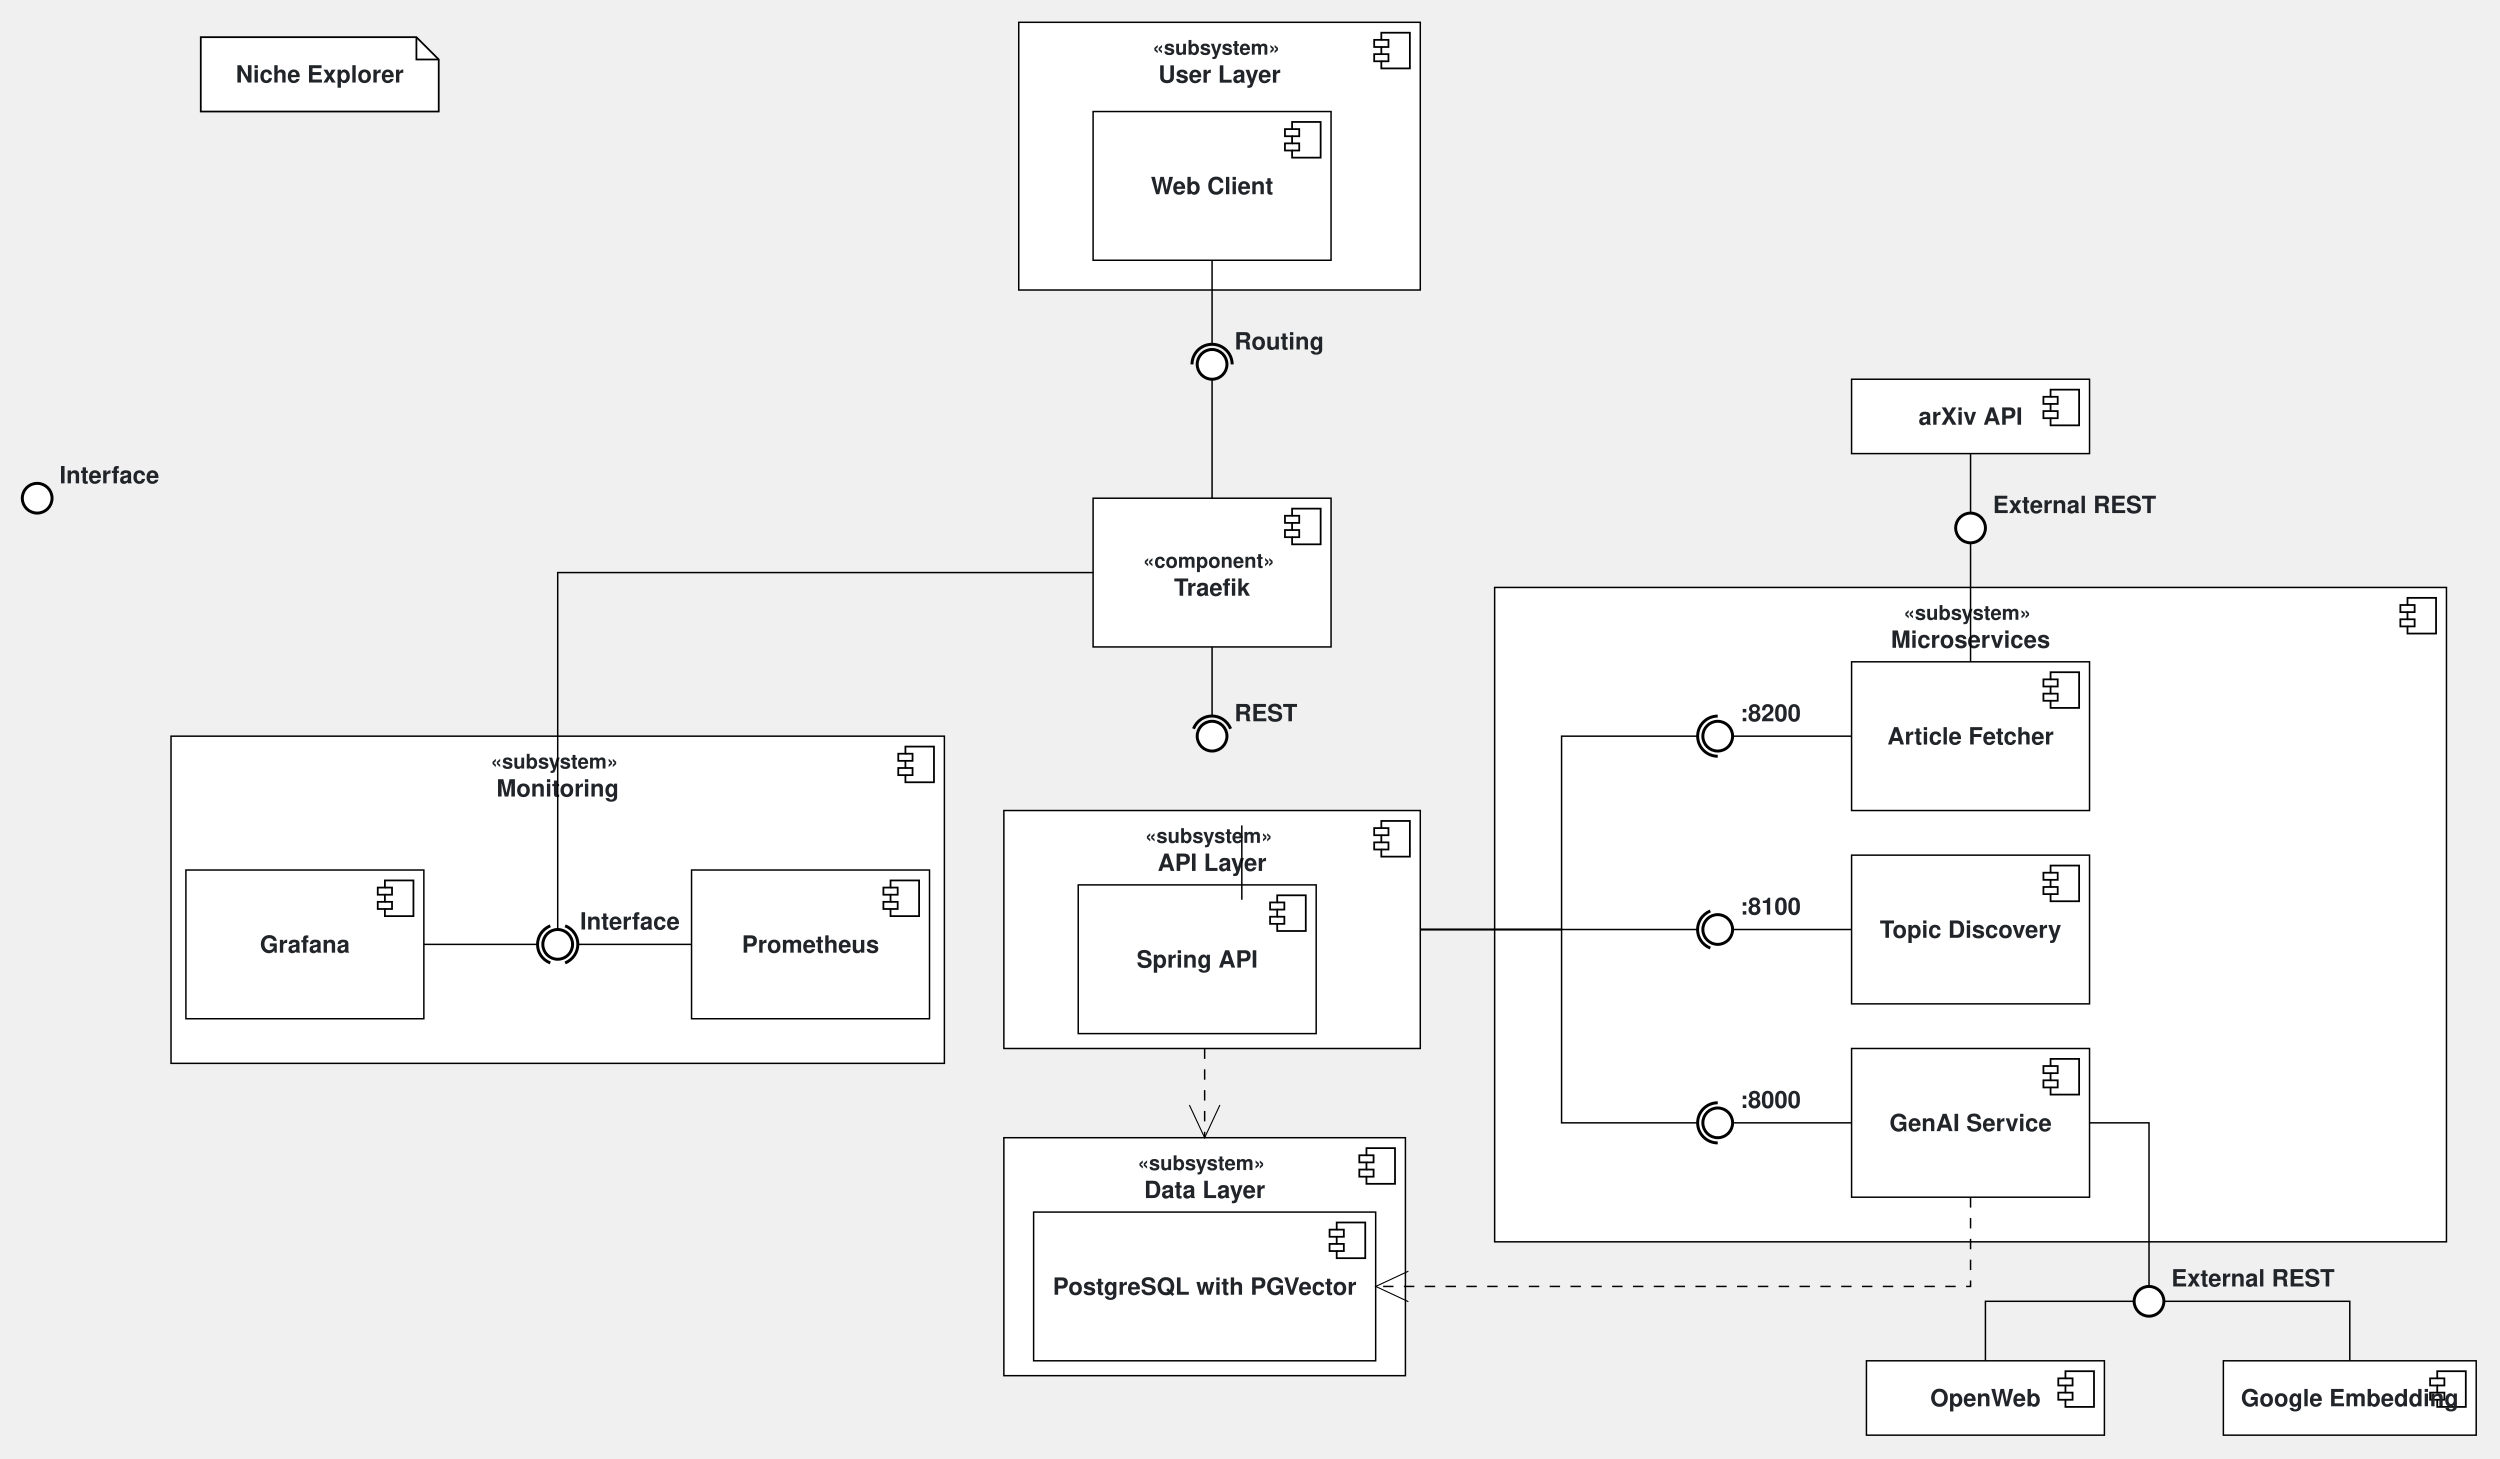
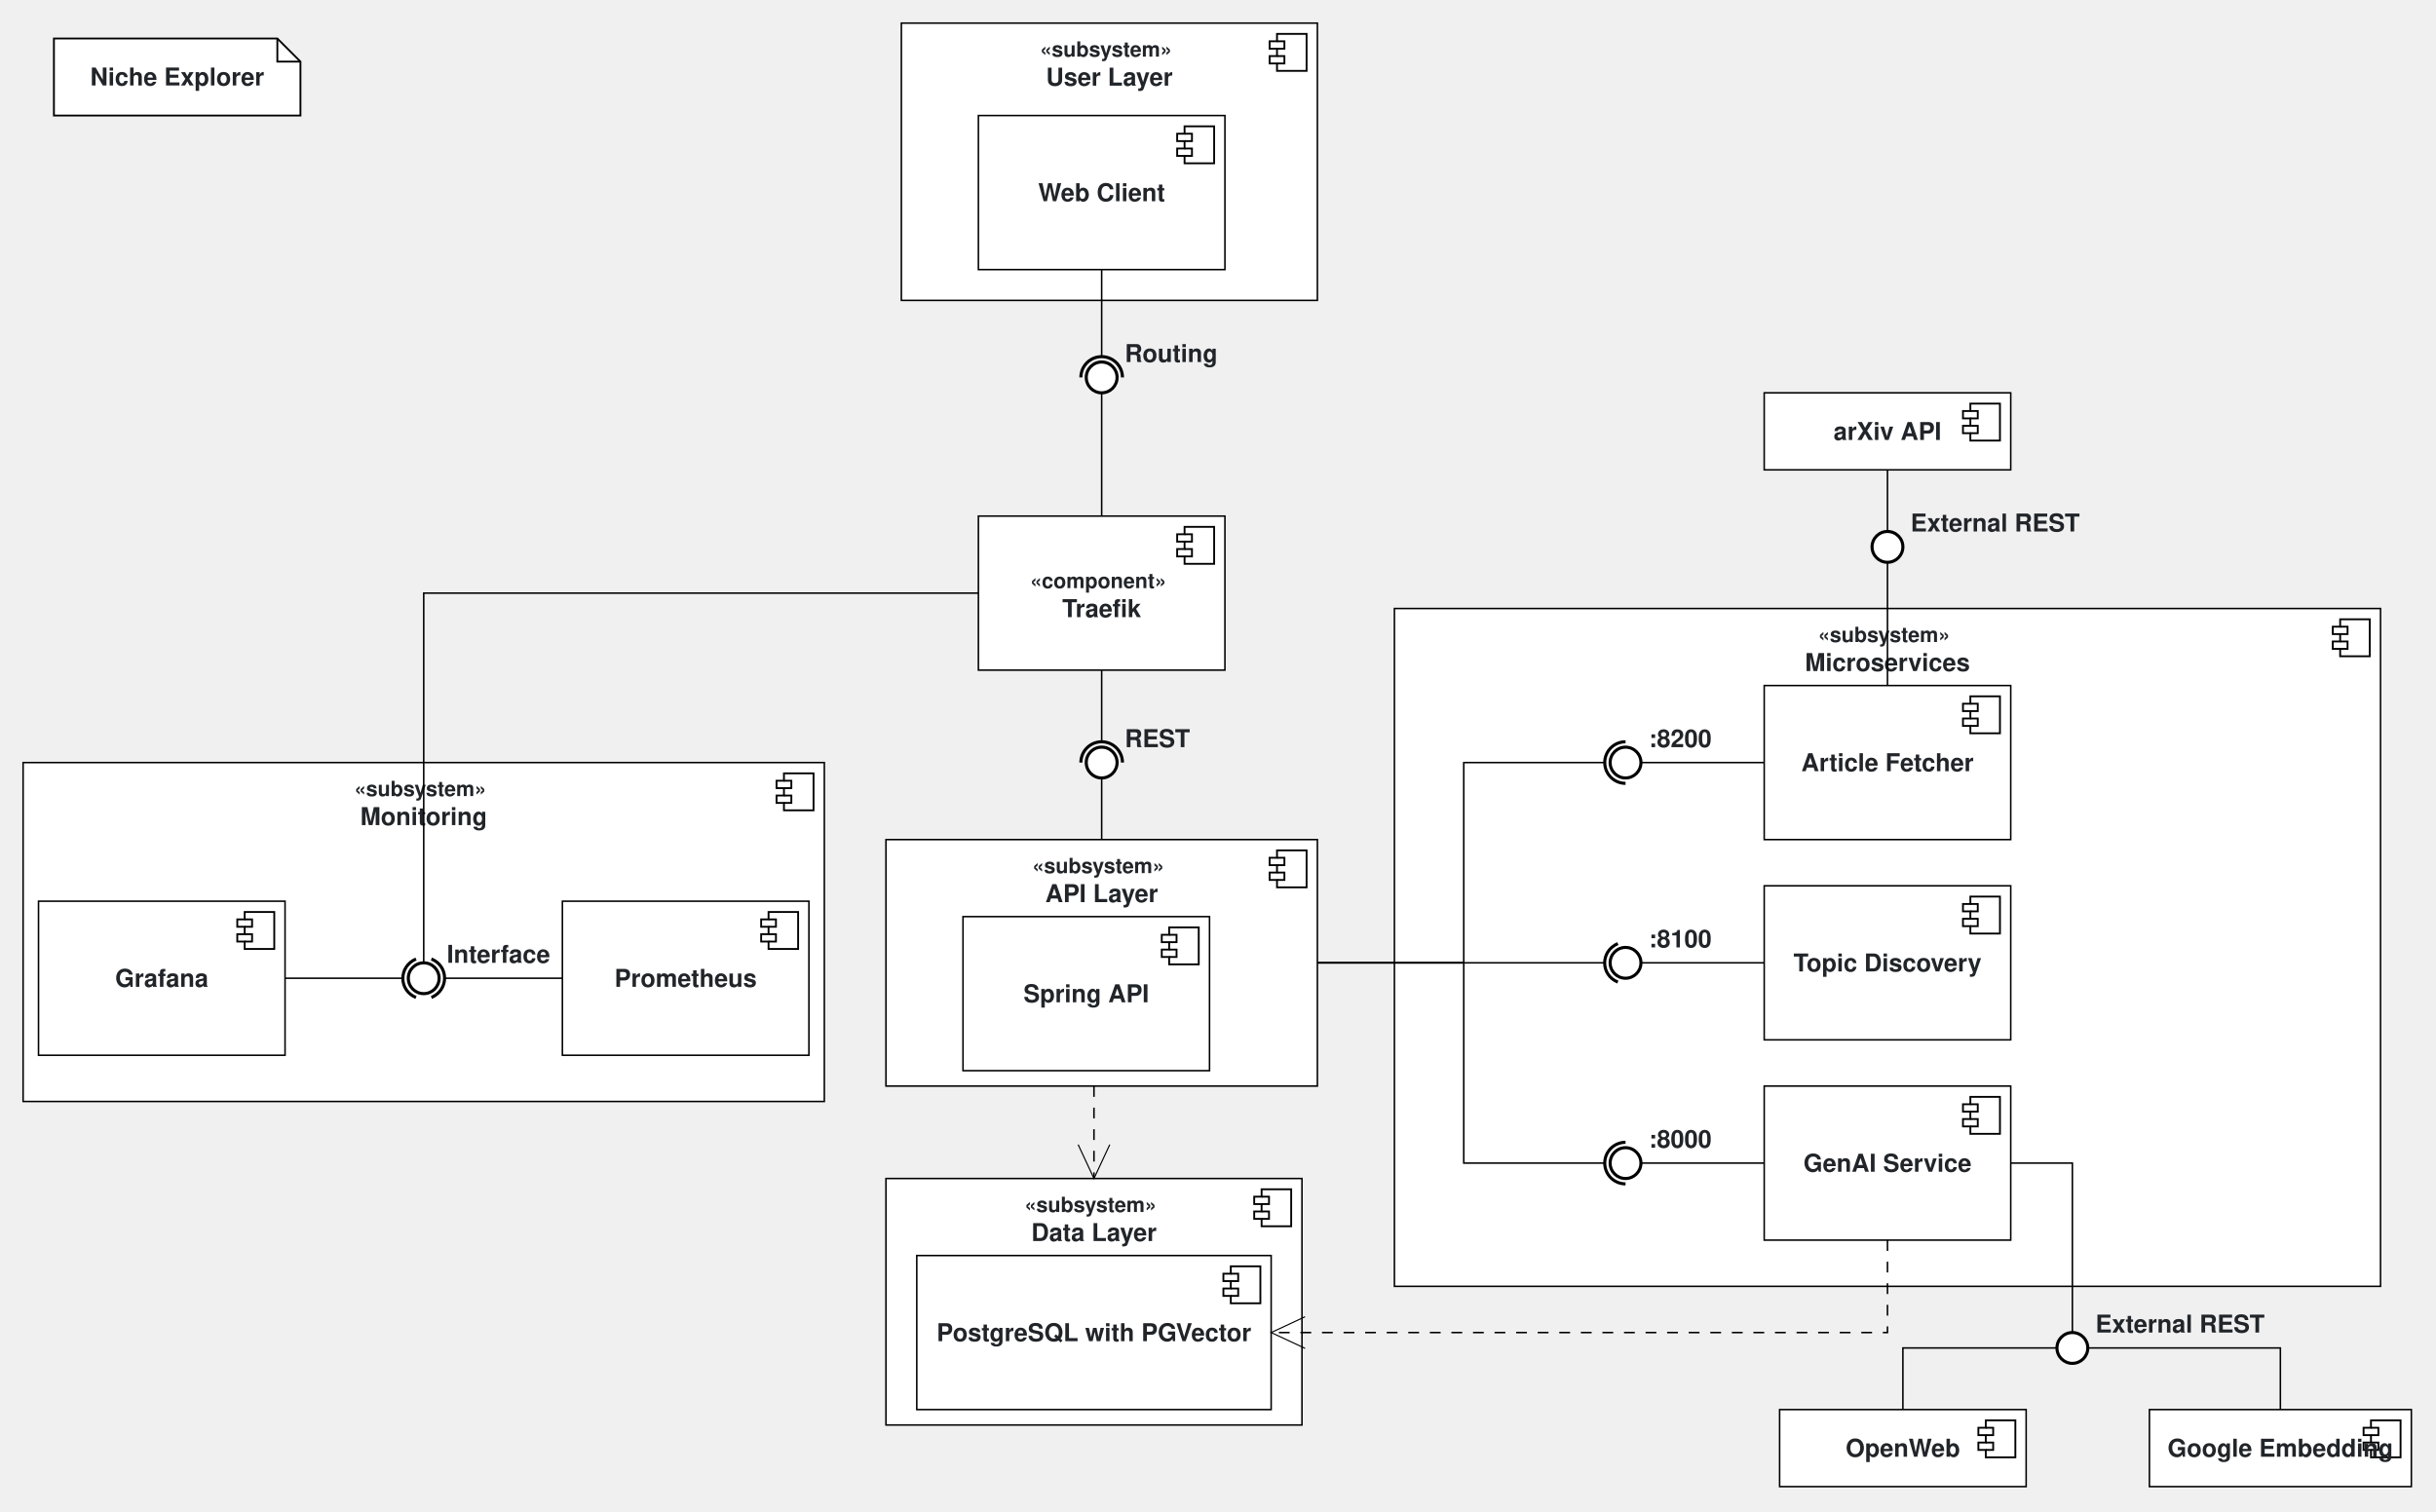
- <svg xmlns="http://www.w3.org/2000/svg" width="1681" height="981" fill="#ffffff">
+ <svg xmlns="http://www.w3.org/2000/svg" width="1581" height="981" fill="#ffffff">
  <defs>
    <style>
  text {
    fill: #212529;
    font-family: Helvetica Neue, Helvetica, Arial, sans-serif;
    font-size: 16px;
  }

  marker, text {
    fill-opacity: 1;
  }

  * {
    overflow: visible;
  }
</style>
  </defs>
-   <svg x="805" y="235" width="20" height="20" class="Routing" fill="#ffffff">
+   <svg x="705" y="235" width="20" height="20" class="Routing" fill="#ffffff">
    <g>
      <circle cx="50%" cy="50%" r="10" stroke-width="2" stroke="black" fill="white" class="sc-iGgWBj fYmGgq" />
      <text x="25" dominant-baseline="auto" text-anchor="start" font-weight="bold" pointer-events="none">Routing</text>
    </g>
  </svg>
-   <svg x="1005" y="395" width="640" height="440" class="Microservices" fill="#ffffff">
+   <svg x="905" y="395" width="640" height="440" class="Microservices" fill="#ffffff">
    <g data-cy="uml-subsystem">
      <rect width="100%" height="100%" stroke="black" fill="white" class="sc-fqkvVR uHYUy" />
      <g transform="translate(609, 7)">
        <path d="M 4.8 0 L 24 0 L 24 24 L 4.8 24 L 4.8 19.2 L 0 19.2 L 0 14.4 L 4.8 14.4 L 4.8 9.6 L 0 9.6 L 0 4.8 L 4.8 4.8 Z" stroke-width="1.2" stroke-miterlimit="10" stroke="black" fill="white" class="sc-gEvEer fkqzOi" />
        <path d="M 4.8 4.8 L 9.6 4.8 L 9.6 9.6 L 4.8 9.6 M 4.8 14.4 L 9.6 14.4 L 9.6 19.2 L 4.8 19.2" stroke-width="1.2" stroke-miterlimit="10" stroke="black" fill="none" class="sc-gEvEer bFSwyf" />
      </g>
      <text x="50%" y="25px" dominant-baseline="middle" text-anchor="middle" font-weight="bold" pointer-events="none">
        <tspan x="50%" dy="-8" text-anchor="middle" font-size="85%">«subsystem»</tspan>
        <tspan x="50%" dy="18" text-anchor="middle">Microservices</tspan>
      </text>
    </g>
  </svg>
-   <svg x="1245" y="445" width="160" height="100" class="Article Fetcher" fill="#ffffff">
+   <svg x="1145" y="445" width="160" height="100" class="Article Fetcher" fill="#ffffff">
    <g data-cy="uml-component">
      <rect width="100%" height="100%" stroke="black" fill="white" class="sc-fqkvVR uHYUy" />
      <g transform="translate(129, 7)">
        <path d="M 4.8 0 L 24 0 L 24 24 L 4.8 24 L 4.8 19.2 L 0 19.2 L 0 14.4 L 4.8 14.4 L 4.8 9.6 L 0 9.6 L 0 4.8 L 4.8 4.8 Z" stroke-width="1.2" stroke-miterlimit="10" stroke="black" fill="white" class="sc-gEvEer fkqzOi" />
        <path d="M 4.8 4.8 L 9.6 4.8 L 9.6 9.6 L 4.8 9.6 M 4.8 14.4 L 9.6 14.4 L 9.6 19.2 L 4.8 19.2" stroke-width="1.2" stroke-miterlimit="10" stroke="black" fill="none" class="sc-gEvEer bFSwyf" />
      </g>
      <text x="50%" y="50%" dominant-baseline="middle" text-anchor="middle" font-weight="bold" pointer-events="none">
        <tspan x="50%" dy="0" text-anchor="middle">Article Fetcher</tspan>
      </text>
    </g>
  </svg>
-   <svg x="1245" y="575" width="160" height="100" class="Topic Discovery" fill="#ffffff">
+   <svg x="1145" y="575" width="160" height="100" class="Topic Discovery" fill="#ffffff">
    <g data-cy="uml-component">
      <rect width="100%" height="100%" stroke="black" fill="white" class="sc-fqkvVR uHYUy" />
      <g transform="translate(129, 7)">
        <path d="M 4.8 0 L 24 0 L 24 24 L 4.8 24 L 4.8 19.2 L 0 19.2 L 0 14.4 L 4.8 14.4 L 4.8 9.6 L 0 9.6 L 0 4.8 L 4.8 4.8 Z" stroke-width="1.2" stroke-miterlimit="10" stroke="black" fill="white" class="sc-gEvEer fkqzOi" />
        <path d="M 4.8 4.8 L 9.6 4.8 L 9.6 9.6 L 4.8 9.6 M 4.8 14.4 L 9.6 14.4 L 9.6 19.2 L 4.8 19.2" stroke-width="1.2" stroke-miterlimit="10" stroke="black" fill="none" class="sc-gEvEer bFSwyf" />
      </g>
      <text x="50%" y="50%" dominant-baseline="middle" text-anchor="middle" font-weight="bold" pointer-events="none">
        <tspan x="50%" dy="0" text-anchor="middle">Topic Discovery</tspan>
      </text>
    </g>
  </svg>
-   <svg x="1245" y="705" width="160" height="100" class="GenAI Service" fill="#ffffff">
+   <svg x="1145" y="705" width="160" height="100" class="GenAI Service" fill="#ffffff">
    <g data-cy="uml-component">
      <rect width="100%" height="100%" stroke="black" fill="white" class="sc-fqkvVR uHYUy" />
      <g transform="translate(129, 7)">
        <path d="M 4.8 0 L 24 0 L 24 24 L 4.8 24 L 4.8 19.2 L 0 19.2 L 0 14.4 L 4.8 14.4 L 4.8 9.6 L 0 9.6 L 0 4.8 L 4.8 4.8 Z" stroke-width="1.2" stroke-miterlimit="10" stroke="black" fill="white" class="sc-gEvEer fkqzOi" />
        <path d="M 4.8 4.8 L 9.6 4.8 L 9.6 9.6 L 4.8 9.6 M 4.8 14.4 L 9.6 14.4 L 9.6 19.2 L 4.8 19.2" stroke-width="1.2" stroke-miterlimit="10" stroke="black" fill="none" class="sc-gEvEer bFSwyf" />
      </g>
      <text x="50%" y="50%" dominant-baseline="middle" text-anchor="middle" font-weight="bold" pointer-events="none">
        <tspan x="50%" dy="0" text-anchor="middle">GenAI Service</tspan>
      </text>
    </g>
  </svg>
-   <svg x="1145" y="615" width="20" height="20" class=":8100" fill="#ffffff">
+   <svg x="1045" y="615" width="20" height="20" class=":8100" fill="#ffffff">
    <g>
      <circle cx="50%" cy="50%" r="10" stroke-width="2" stroke="black" fill="white" class="sc-iGgWBj fYmGgq" />
      <text x="25" dominant-baseline="auto" text-anchor="start" font-weight="bold" pointer-events="none">:8100</text>
    </g>
  </svg>
-   <svg x="1145" y="745" width="20" height="20" class=":8000" fill="#ffffff">
+   <svg x="1045" y="745" width="20" height="20" class=":8000" fill="#ffffff">
    <g>
      <circle cx="50%" cy="50%" r="10" stroke-width="2" stroke="black" fill="white" class="sc-iGgWBj fYmGgq" />
      <text x="25" dominant-baseline="auto" text-anchor="start" font-weight="bold" pointer-events="none">:8000</text>
    </g>
  </svg>
-   <svg x="1145" y="485" width="20" height="20" class=":8200" fill="#ffffff">
+   <svg x="1045" y="485" width="20" height="20" class=":8200" fill="#ffffff">
    <g>
      <circle cx="50%" cy="50%" r="10" stroke-width="2" stroke="black" fill="white" class="sc-iGgWBj fYmGgq" />
      <text x="25" dominant-baseline="auto" text-anchor="start" font-weight="bold" pointer-events="none">:8200</text>
    </g>
  </svg>
-   <svg x="1315" y="345" width="20" height="20" class="External REST" fill="#ffffff">
+   <svg x="1215" y="345" width="20" height="20" class="External REST" fill="#ffffff">
    <g>
      <circle cx="50%" cy="50%" r="10" stroke-width="2" stroke="black" fill="white" class="sc-iGgWBj fYmGgq" />
      <text x="25" dominant-baseline="auto" text-anchor="start" font-weight="bold" pointer-events="none">External REST</text>
    </g>
  </svg>
-   <svg x="135" y="25" width="160" height="50" class="Niche Explorer" fill="#ffffff">
+   <svg x="35" y="25" width="160" height="50" class="Niche Explorer" fill="#ffffff">
    <g>
      <path d="M 0 0 L 145 0 L 160 15 L 160 50 L 0 50 L 0 0 Z" stroke-width="1.2" stroke-miterlimit="10" stroke="black" fill="white" class="sc-gEvEer fkqzOi" />
      <path d="M 145 0 L 145 15 L 160 15" stroke-width="1.2" stroke-miterlimit="10" stroke="black" fill="none" class="sc-gEvEer bFSwyf" />
      <text x="80" y="25" text-anchor="middle" width="160" height="50" font-weight="bold" pointer-events="none">
        <tspan x="80" dy="5.5">Niche Explorer</tspan>
      </text>
    </g>
  </svg>
-   <svg x="805" y="485" width="20" height="20" class="REST" fill="#ffffff">
+   <svg x="705" y="485" width="20" height="20" class="REST" fill="#ffffff">
    <g>
      <circle cx="50%" cy="50%" r="10" stroke-width="2" stroke="black" fill="white" class="sc-iGgWBj fYmGgq" />
      <text x="25" dominant-baseline="auto" text-anchor="start" font-weight="bold" pointer-events="none">REST</text>
    </g>
  </svg>
-   <svg x="115" y="495" width="520" height="220" class="Monitoring" fill="#ffffff">
+   <svg x="15" y="495" width="520" height="220" class="Monitoring" fill="#ffffff">
    <g data-cy="uml-subsystem">
      <rect width="100%" height="100%" stroke="black" fill="white" class="sc-fqkvVR uHYUy" />
      <g transform="translate(489, 7)">
        <path d="M 4.8 0 L 24 0 L 24 24 L 4.8 24 L 4.8 19.2 L 0 19.2 L 0 14.4 L 4.8 14.4 L 4.8 9.6 L 0 9.6 L 0 4.8 L 4.8 4.8 Z" stroke-width="1.2" stroke-miterlimit="10" stroke="black" fill="white" class="sc-gEvEer fkqzOi" />
        <path d="M 4.8 4.8 L 9.6 4.8 L 9.6 9.6 L 4.8 9.6 M 4.8 14.4 L 9.6 14.4 L 9.6 19.2 L 4.8 19.2" stroke-width="1.2" stroke-miterlimit="10" stroke="black" fill="none" class="sc-gEvEer bFSwyf" />
      </g>
      <text x="50%" y="25px" dominant-baseline="middle" text-anchor="middle" font-weight="bold" pointer-events="none">
        <tspan x="50%" dy="-8" text-anchor="middle" font-size="85%">«subsystem»</tspan>
        <tspan x="50%" dy="18" text-anchor="middle">Monitoring</tspan>
      </text>
    </g>
  </svg>
-   <svg x="465" y="585" width="160" height="100" class="Prometheus" fill="#ffffff">
+   <svg x="365" y="585" width="160" height="100" class="Prometheus" fill="#ffffff">
    <g data-cy="uml-component">
      <rect width="100%" height="100%" stroke="black" fill="white" class="sc-fqkvVR uHYUy" />
      <g transform="translate(129, 7)">
        <path d="M 4.8 0 L 24 0 L 24 24 L 4.8 24 L 4.8 19.2 L 0 19.2 L 0 14.4 L 4.8 14.4 L 4.8 9.6 L 0 9.6 L 0 4.8 L 4.8 4.8 Z" stroke-width="1.2" stroke-miterlimit="10" stroke="black" fill="white" class="sc-gEvEer fkqzOi" />
        <path d="M 4.8 4.8 L 9.6 4.8 L 9.6 9.6 L 4.8 9.6 M 4.8 14.4 L 9.6 14.4 L 9.6 19.2 L 4.8 19.2" stroke-width="1.2" stroke-miterlimit="10" stroke="black" fill="none" class="sc-gEvEer bFSwyf" />
      </g>
      <text x="50%" y="50%" dominant-baseline="middle" text-anchor="middle" font-weight="bold" pointer-events="none">
        <tspan x="50%" dy="0" text-anchor="middle">Prometheus</tspan>
      </text>
    </g>
  </svg>
-   <svg x="125" y="585" width="160" height="100" class="Grafana" fill="#ffffff">
+   <svg x="25" y="585" width="160" height="100" class="Grafana" fill="#ffffff">
    <g data-cy="uml-component">
      <rect width="100%" height="100%" stroke="black" fill="white" class="sc-fqkvVR uHYUy" />
      <g transform="translate(129, 7)">
        <path d="M 4.8 0 L 24 0 L 24 24 L 4.8 24 L 4.8 19.2 L 0 19.2 L 0 14.4 L 4.8 14.4 L 4.8 9.6 L 0 9.6 L 0 4.8 L 4.8 4.8 Z" stroke-width="1.2" stroke-miterlimit="10" stroke="black" fill="white" class="sc-gEvEer fkqzOi" />
        <path d="M 4.8 4.8 L 9.6 4.8 L 9.6 9.6 L 4.8 9.6 M 4.8 14.4 L 9.6 14.4 L 9.6 19.2 L 4.8 19.2" stroke-width="1.2" stroke-miterlimit="10" stroke="black" fill="none" class="sc-gEvEer bFSwyf" />
      </g>
      <text x="50%" y="50%" dominant-baseline="middle" text-anchor="middle" font-weight="bold" pointer-events="none">
        <tspan x="50%" dy="0" text-anchor="middle">Grafana</tspan>
      </text>
    </g>
  </svg>
-   <svg x="365" y="625" width="20" height="20" class="Interface" fill="#ffffff">
+   <svg x="265" y="625" width="20" height="20" class="Interface" fill="#ffffff">
    <g>
      <circle cx="50%" cy="50%" r="10" stroke-width="2" stroke="black" fill="white" class="sc-iGgWBj fYmGgq" />
      <text x="25" dominant-baseline="auto" text-anchor="start" font-weight="bold" pointer-events="none">Interface</text>
    </g>
  </svg>
-   <svg x="685" y="15" width="270" height="180" class="User Layer" fill="#ffffff">
+   <svg x="585" y="15" width="270" height="180" class="User Layer" fill="#ffffff">
    <g data-cy="uml-subsystem">
      <rect width="100%" height="100%" stroke="black" fill="white" class="sc-fqkvVR uHYUy" />
      <g transform="translate(239, 7)">
        <path d="M 4.8 0 L 24 0 L 24 24 L 4.8 24 L 4.8 19.2 L 0 19.2 L 0 14.4 L 4.8 14.4 L 4.8 9.6 L 0 9.6 L 0 4.8 L 4.8 4.8 Z" stroke-width="1.2" stroke-miterlimit="10" stroke="black" fill="white" class="sc-gEvEer fkqzOi" />
        <path d="M 4.8 4.8 L 9.6 4.8 L 9.6 9.6 L 4.8 9.6 M 4.8 14.4 L 9.6 14.4 L 9.6 19.2 L 4.8 19.2" stroke-width="1.2" stroke-miterlimit="10" stroke="black" fill="none" class="sc-gEvEer bFSwyf" />
      </g>
      <text x="50%" y="25px" dominant-baseline="middle" text-anchor="middle" font-weight="bold" pointer-events="none">
        <tspan x="50%" dy="-8" text-anchor="middle" font-size="85%">«subsystem»</tspan>
        <tspan x="50%" dy="18" text-anchor="middle">User Layer</tspan>
      </text>
    </g>
  </svg>
-   <svg x="735" y="75" width="160" height="100" class="Web Client" fill="#ffffff">
+   <svg x="635" y="75" width="160" height="100" class="Web Client" fill="#ffffff">
    <g data-cy="uml-component">
      <rect width="100%" height="100%" stroke="black" fill="white" class="sc-fqkvVR uHYUy" />
      <g transform="translate(129, 7)">
        <path d="M 4.8 0 L 24 0 L 24 24 L 4.8 24 L 4.8 19.2 L 0 19.2 L 0 14.4 L 4.8 14.4 L 4.8 9.6 L 0 9.6 L 0 4.8 L 4.8 4.8 Z" stroke-width="1.2" stroke-miterlimit="10" stroke="black" fill="white" class="sc-gEvEer fkqzOi" />
        <path d="M 4.8 4.8 L 9.6 4.8 L 9.6 9.6 L 4.8 9.6 M 4.8 14.4 L 9.6 14.4 L 9.6 19.2 L 4.8 19.2" stroke-width="1.2" stroke-miterlimit="10" stroke="black" fill="none" class="sc-gEvEer bFSwyf" />
      </g>
      <text x="50%" y="50%" dominant-baseline="middle" text-anchor="middle" font-weight="bold" pointer-events="none">
        <tspan x="50%" dy="0" text-anchor="middle">Web Client</tspan>
      </text>
    </g>
  </svg>
-   <svg x="735" y="335" width="160" height="100" class="Traefik" fill="#ffffff">
+   <svg x="635" y="335" width="160" height="100" class="Traefik" fill="#ffffff">
    <g data-cy="uml-component">
      <rect width="100%" height="100%" stroke="black" fill="white" class="sc-fqkvVR uHYUy" />
      <g transform="translate(129, 7)">
        <path d="M 4.8 0 L 24 0 L 24 24 L 4.8 24 L 4.8 19.2 L 0 19.2 L 0 14.4 L 4.8 14.4 L 4.8 9.6 L 0 9.6 L 0 4.8 L 4.8 4.8 Z" stroke-width="1.2" stroke-miterlimit="10" stroke="black" fill="white" class="sc-gEvEer fkqzOi" />
        <path d="M 4.8 4.8 L 9.6 4.8 L 9.6 9.6 L 4.8 9.6 M 4.8 14.4 L 9.6 14.4 L 9.6 19.2 L 4.8 19.2" stroke-width="1.2" stroke-miterlimit="10" stroke="black" fill="none" class="sc-gEvEer bFSwyf" />
      </g>
      <text x="50%" y="50%" dominant-baseline="middle" text-anchor="middle" font-weight="bold" pointer-events="none">
        <tspan x="50%" dy="-8" text-anchor="middle" font-size="85%">«component»</tspan>
        <tspan x="50%" dy="18" text-anchor="middle">Traefik</tspan>
      </text>
    </g>
  </svg>
-   <svg x="675" y="765" width="270" height="160" class="Data Layer" fill="#ffffff">
+   <svg x="575" y="765" width="270" height="160" class="Data Layer" fill="#ffffff">
    <g data-cy="uml-subsystem">
      <rect width="100%" height="100%" stroke="black" fill="white" class="sc-fqkvVR uHYUy" />
      <g transform="translate(239, 7)">
        <path d="M 4.8 0 L 24 0 L 24 24 L 4.8 24 L 4.8 19.2 L 0 19.2 L 0 14.4 L 4.8 14.4 L 4.8 9.6 L 0 9.6 L 0 4.8 L 4.8 4.8 Z" stroke-width="1.2" stroke-miterlimit="10" stroke="black" fill="white" class="sc-gEvEer fkqzOi" />
        <path d="M 4.8 4.8 L 9.6 4.8 L 9.6 9.6 L 4.8 9.6 M 4.8 14.4 L 9.6 14.4 L 9.6 19.2 L 4.8 19.2" stroke-width="1.2" stroke-miterlimit="10" stroke="black" fill="none" class="sc-gEvEer bFSwyf" />
      </g>
      <text x="50%" y="25px" dominant-baseline="middle" text-anchor="middle" font-weight="bold" pointer-events="none">
        <tspan x="50%" dy="-8" text-anchor="middle" font-size="85%">«subsystem»</tspan>
        <tspan x="50%" dy="18" text-anchor="middle">Data Layer</tspan>
      </text>
    </g>
  </svg>
-   <svg x="695" y="815" width="230" height="100" class="PostgreSQL with PGVector" fill="#ffffff">
+   <svg x="595" y="815" width="230" height="100" class="PostgreSQL with PGVector" fill="#ffffff">
    <g data-cy="uml-component">
      <rect width="100%" height="100%" stroke="black" fill="white" class="sc-fqkvVR uHYUy" />
      <g transform="translate(199, 7)">
        <path d="M 4.8 0 L 24 0 L 24 24 L 4.8 24 L 4.8 19.2 L 0 19.2 L 0 14.4 L 4.8 14.4 L 4.8 9.6 L 0 9.6 L 0 4.8 L 4.8 4.8 Z" stroke-width="1.2" stroke-miterlimit="10" stroke="black" fill="white" class="sc-gEvEer fkqzOi" />
        <path d="M 4.8 4.8 L 9.6 4.8 L 9.6 9.6 L 4.8 9.6 M 4.8 14.4 L 9.6 14.4 L 9.6 19.2 L 4.8 19.2" stroke-width="1.2" stroke-miterlimit="10" stroke="black" fill="none" class="sc-gEvEer bFSwyf" />
      </g>
      <text x="50%" y="50%" dominant-baseline="middle" text-anchor="middle" font-weight="bold" pointer-events="none">
        <tspan x="50%" dy="0" text-anchor="middle">PostgreSQL with PGVector</tspan>
      </text>
    </g>
  </svg>
-   <svg x="675" y="545" width="280" height="160" class="API Layer" fill="#ffffff">
+   <svg x="575" y="545" width="280" height="160" class="API Layer" fill="#ffffff">
    <g data-cy="uml-subsystem">
      <rect width="100%" height="100%" stroke="black" fill="white" class="sc-fqkvVR uHYUy" />
      <g transform="translate(249, 7)">
        <path d="M 4.8 0 L 24 0 L 24 24 L 4.8 24 L 4.8 19.2 L 0 19.2 L 0 14.4 L 4.8 14.4 L 4.8 9.6 L 0 9.6 L 0 4.8 L 4.8 4.8 Z" stroke-width="1.2" stroke-miterlimit="10" stroke="black" fill="white" class="sc-gEvEer fkqzOi" />
        <path d="M 4.8 4.8 L 9.6 4.8 L 9.6 9.6 L 4.8 9.6 M 4.8 14.4 L 9.6 14.4 L 9.6 19.2 L 4.8 19.2" stroke-width="1.2" stroke-miterlimit="10" stroke="black" fill="none" class="sc-gEvEer bFSwyf" />
      </g>
      <text x="50%" y="25px" dominant-baseline="middle" text-anchor="middle" font-weight="bold" pointer-events="none">
        <tspan x="50%" dy="-8" text-anchor="middle" font-size="85%">«subsystem»</tspan>
        <tspan x="50%" dy="18" text-anchor="middle">API Layer</tspan>
      </text>
    </g>
  </svg>
-   <svg x="725" y="595" width="160" height="100" class="Spring API" fill="#ffffff">
+   <svg x="625" y="595" width="160" height="100" class="Spring API" fill="#ffffff">
    <g data-cy="uml-component">
      <rect width="100%" height="100%" stroke="black" fill="white" class="sc-fqkvVR uHYUy" />
      <g transform="translate(129, 7)">
        <path d="M 4.8 0 L 24 0 L 24 24 L 4.8 24 L 4.8 19.2 L 0 19.2 L 0 14.4 L 4.8 14.4 L 4.8 9.6 L 0 9.6 L 0 4.8 L 4.8 4.8 Z" stroke-width="1.2" stroke-miterlimit="10" stroke="black" fill="white" class="sc-gEvEer fkqzOi" />
        <path d="M 4.8 4.8 L 9.6 4.8 L 9.6 9.6 L 4.8 9.6 M 4.8 14.4 L 9.6 14.4 L 9.6 19.2 L 4.8 19.2" stroke-width="1.2" stroke-miterlimit="10" stroke="black" fill="none" class="sc-gEvEer bFSwyf" />
      </g>
      <text x="50%" y="50%" dominant-baseline="middle" text-anchor="middle" font-weight="bold" pointer-events="none">
        <tspan x="50%" dy="0" text-anchor="middle">Spring API</tspan>
      </text>
    </g>
  </svg>
-   <svg x="1245" y="255" width="160" height="50" class="arXiv API" fill="#ffffff">
+   <svg x="1145" y="255" width="160" height="50" class="arXiv API" fill="#ffffff">
    <g data-cy="uml-component">
      <rect width="100%" height="100%" stroke="black" fill="white" class="sc-fqkvVR uHYUy" />
      <g transform="translate(129, 7)">
        <path d="M 4.8 0 L 24 0 L 24 24 L 4.8 24 L 4.8 19.2 L 0 19.2 L 0 14.4 L 4.8 14.4 L 4.8 9.6 L 0 9.6 L 0 4.8 L 4.8 4.8 Z" stroke-width="1.2" stroke-miterlimit="10" stroke="black" fill="white" class="sc-gEvEer fkqzOi" />
        <path d="M 4.8 4.8 L 9.6 4.8 L 9.6 9.6 L 4.8 9.6 M 4.8 14.4 L 9.6 14.4 L 9.6 19.2 L 4.8 19.2" stroke-width="1.2" stroke-miterlimit="10" stroke="black" fill="none" class="sc-gEvEer bFSwyf" />
      </g>
      <text x="50%" y="50%" dominant-baseline="middle" text-anchor="middle" font-weight="bold" pointer-events="none">
        <tspan x="50%" dy="0" text-anchor="middle">arXiv API</tspan>
      </text>
    </g>
  </svg>
-   <svg x="15" y="325" width="20" height="20" class="Interface" fill="#ffffff">
-     <g>
-       <circle cx="50%" cy="50%" r="10" stroke-width="2" stroke="black" fill="white" class="sc-iGgWBj fYmGgq" />
-       <text x="25" dominant-baseline="auto" text-anchor="start" font-weight="bold" pointer-events="none">Interface</text>
-     </g>
-   </svg>
-   <svg x="1435" y="865" width="20" height="20" class="External REST" fill="#ffffff">
+   <svg x="1335" y="865" width="20" height="20" class="External REST" fill="#ffffff">
    <g>
      <circle cx="50%" cy="50%" r="10" stroke-width="2" stroke="black" fill="white" class="sc-iGgWBj fYmGgq" />
      <text x="25" dominant-baseline="auto" text-anchor="start" font-weight="bold" pointer-events="none">External REST</text>
    </g>
  </svg>
-   <svg x="1255" y="915" width="160" height="50" class="OpenWeb" fill="#ffffff">
+   <svg x="1155" y="915" width="160" height="50" class="OpenWeb" fill="#ffffff">
    <g data-cy="uml-component">
      <rect width="100%" height="100%" stroke="black" fill="white" class="sc-fqkvVR uHYUy" />
      <g transform="translate(129, 7)">
        <path d="M 4.8 0 L 24 0 L 24 24 L 4.8 24 L 4.8 19.2 L 0 19.2 L 0 14.4 L 4.8 14.4 L 4.8 9.6 L 0 9.6 L 0 4.8 L 4.8 4.8 Z" stroke-width="1.2" stroke-miterlimit="10" stroke="black" fill="white" class="sc-gEvEer fkqzOi" />
        <path d="M 4.8 4.8 L 9.6 4.8 L 9.6 9.6 L 4.8 9.6 M 4.8 14.4 L 9.6 14.4 L 9.6 19.2 L 4.8 19.2" stroke-width="1.2" stroke-miterlimit="10" stroke="black" fill="none" class="sc-gEvEer bFSwyf" />
      </g>
      <text x="50%" y="50%" dominant-baseline="middle" text-anchor="middle" font-weight="bold" pointer-events="none">
        <tspan x="50%" dy="0" text-anchor="middle">OpenWeb</tspan>
      </text>
    </g>
  </svg>
-   <svg x="1495" y="915" width="170" height="50" class="Google Embedding" fill="#ffffff">
+   <svg x="1395" y="915" width="170" height="50" class="Google Embedding" fill="#ffffff">
    <g data-cy="uml-component">
      <rect width="100%" height="100%" stroke="black" fill="white" class="sc-fqkvVR uHYUy" />
      <g transform="translate(139, 7)">
        <path d="M 4.8 0 L 24 0 L 24 24 L 4.8 24 L 4.8 19.2 L 0 19.2 L 0 14.4 L 4.8 14.4 L 4.8 9.6 L 0 9.6 L 0 4.8 L 4.8 4.8 Z" stroke-width="1.2" stroke-miterlimit="10" stroke="black" fill="white" class="sc-gEvEer fkqzOi" />
        <path d="M 4.8 4.8 L 9.6 4.8 L 9.6 9.6 L 4.8 9.6 M 4.8 14.4 L 9.6 14.4 L 9.6 19.2 L 4.8 19.2" stroke-width="1.2" stroke-miterlimit="10" stroke="black" fill="none" class="sc-gEvEer bFSwyf" />
      </g>
      <text x="50%" y="50%" dominant-baseline="middle" text-anchor="middle" font-weight="bold" pointer-events="none">
        <tspan x="50%" dy="0" text-anchor="middle">Google Embedding</tspan>
      </text>
    </g>
  </svg>
-   <svg x="815" y="255" width="1" height="80" class="" fill="#ffffff">
+   <svg x="715" y="255" width="1" height="80" class="" fill="#ffffff">
    <g>
      <polyline points="0 0,0 80" stroke="black" fill="none" class="sc-aXZVg eMElBf" />
    </g>
  </svg>
-   <svg x="835" y="555" width="1" height="50" class="" fill="#ffffff">
-     <g>
-       <polyline points="0 50,0 10,0 40,0 0" stroke="black" fill="none" class="sc-aXZVg eMElBf" />
-     </g>
-   </svg>
-   <svg x="375" y="385" width="360" height="240" class="" fill="#ffffff">
+   <svg x="275" y="385" width="360" height="240" class="" fill="#ffffff">
    <g>
      <polyline points="0 240,0 0,360 0" stroke="black" fill="none" class="sc-aXZVg eMElBf" />
    </g>
  </svg>
-   <svg x="372" y="622" width="93" height="27" class="" fill="#ffffff">
+   <svg x="272" y="622" width="93" height="27" class="" fill="#ffffff">
    <g>
      <marker id="marker-850e1910-f7dd-4f58-b05e-65f6d036e165" viewBox="0 0 27 27" markerWidth="27" markerHeight="27" refX="0" refY="0" orient="auto" markerUnits="strokeWidth">
        <path d="M 8 -12.5 C -3.5 -7.5 -3.3 7.9 8 12.5" stroke-width="2" stroke="black" fill="none" class="sc-gEvEer bFSwyf" />
      </marker>
      <polyline points="93 13,16 13" stroke-width="1" marker-end="url(#marker-850e1910-f7dd-4f58-b05e-65f6d036e165)" stroke="black" fill="none" class="sc-aXZVg eMElBf" />
    </g>
  </svg>
-   <svg x="285" y="622" width="94" height="27" class="" fill="#ffffff">
+   <svg x="185" y="622" width="94" height="27" class="" fill="#ffffff">
    <g>
      <marker id="marker-9d505d64-387c-40bf-a3ae-663228fc5ddb" viewBox="0 0 27 27" markerWidth="27" markerHeight="27" refX="0" refY="0" orient="auto" markerUnits="strokeWidth">
        <path d="M 8 -12.5 C -3.5 -7.5 -3.3 7.9 8 12.5" stroke-width="2" stroke="black" fill="none" class="sc-gEvEer bFSwyf" />
      </marker>
      <polyline points="0 13,77 13" stroke-width="1" marker-end="url(#marker-9d505d64-387c-40bf-a3ae-663228fc5ddb)" stroke="black" fill="none" class="sc-aXZVg eMElBf" />
    </g>
  </svg>
-   <svg x="810" y="705" width="1" height="60" class="" fill="#ffffff">
+   <svg x="710" y="705" width="1" height="60" class="" fill="#ffffff">
    <g>
      <marker id="marker-a34b89aa-b1cc-4bf6-a3ce-26568cbb9110" viewBox="0 0 30 30" markerWidth="22" markerHeight="30" refX="30" refY="15" orient="auto" markerUnits="strokeWidth">
        <path d="M0,29 L30,15 L0,1" stroke="black" fill="none" class="sc-gEvEer bFSwyf" />
      </marker>
      <polyline points="0 0,0 60" stroke-width="1" stroke-dasharray="7" marker-end="url(#marker-a34b89aa-b1cc-4bf6-a3ce-26568cbb9110)" stroke="black" fill="none" class="sc-aXZVg eMElBf" />
    </g>
  </svg>
-   <svg x="1325" y="365" width="1" height="80" class="" fill="#ffffff">
+   <svg x="1225" y="365" width="1" height="80" class="" fill="#ffffff">
    <g>
      <polyline points="0 0,0 80" stroke="black" fill="none" class="sc-aXZVg eMElBf" />
    </g>
  </svg>
-   <svg x="955" y="612" width="204" height="27" class="" fill="#ffffff">
+   <svg x="855" y="612" width="204" height="27" class="" fill="#ffffff">
    <g>
      <marker id="marker-3e52413c-9dd6-4608-a898-03fcaec28165" viewBox="0 0 27 27" markerWidth="27" markerHeight="27" refX="0" refY="0" orient="auto" markerUnits="strokeWidth">
        <path d="M 8 -12.5 C -3.5 -7.5 -3.3 7.9 8 12.5" stroke-width="2" stroke="black" fill="none" class="sc-gEvEer bFSwyf" />
      </marker>
      <polyline points="0 13,187 13" stroke-width="1" marker-end="url(#marker-3e52413c-9dd6-4608-a898-03fcaec28165)" stroke="black" fill="none" class="sc-aXZVg eMElBf" />
    </g>
  </svg>
-   <svg x="1165" y="625" width="80" height="1" class="" fill="#ffffff">
+   <svg x="1065" y="625" width="80" height="1" class="" fill="#ffffff">
    <g>
      <polyline points="80 0,0 0" stroke="black" fill="none" class="sc-aXZVg eMElBf" />
    </g>
  </svg>
-   <svg x="955" y="625" width="204" height="144" class="" fill="#ffffff">
+   <svg x="855" y="625" width="204" height="144" class="" fill="#ffffff">
    <g>
      <marker id="marker-b2fa2c81-e3d9-4fcd-a862-4f4d17b4f397" viewBox="0 0 27 27" markerWidth="27" markerHeight="27" refX="0" refY="0" orient="auto" markerUnits="strokeWidth">
        <path d="M 13 -13.5 a 1 1 0 0 0 0 27" stroke-width="2" stroke="black" fill="none" class="sc-gEvEer bFSwyf" />
      </marker>
      <polyline points="0 0,95 0,95 130,187 130" stroke-width="1" marker-end="url(#marker-b2fa2c81-e3d9-4fcd-a862-4f4d17b4f397)" stroke="black" fill="none" class="sc-aXZVg eMElBf" />
    </g>
  </svg>
-   <svg x="1165" y="755" width="80" height="1" class="" fill="#ffffff">
+   <svg x="1065" y="755" width="80" height="1" class="" fill="#ffffff">
    <g>
      <polyline points="0 0,80 0" stroke="black" fill="none" class="sc-aXZVg eMElBf" />
    </g>
  </svg>
-   <svg x="802" y="175" width="27" height="74" class="" fill="#ffffff">
+   <svg x="702" y="175" width="27" height="74" class="" fill="#ffffff">
    <g>
      <marker id="marker-104ee4b1-6a32-4d56-9687-a79fbe1cd0d8" viewBox="0 0 27 27" markerWidth="27" markerHeight="27" refX="0" refY="0" orient="auto" markerUnits="strokeWidth">
        <path d="M 13 -13.5 a 1 1 0 0 0 0 27" stroke-width="2" stroke="black" fill="none" class="sc-gEvEer bFSwyf" />
      </marker>
      <polyline points="13 0,13 40,13 20,13 57" stroke-width="1" marker-end="url(#marker-104ee4b1-6a32-4d56-9687-a79fbe1cd0d8)" stroke="black" fill="none" class="sc-aXZVg eMElBf" />
    </g>
  </svg>
-   <svg x="925" y="805" width="400" height="60" class="" fill="#ffffff">
+   <svg x="825" y="805" width="400" height="60" class="" fill="#ffffff">
    <g>
      <marker id="marker-39e1a579-ff28-4389-8cca-7bc6856238b1" viewBox="0 0 30 30" markerWidth="22" markerHeight="30" refX="30" refY="15" orient="auto" markerUnits="strokeWidth">
        <path d="M0,29 L30,15 L0,1" stroke="black" fill="none" class="sc-gEvEer bFSwyf" />
      </marker>
      <polyline points="400 0,400 60,0 60" stroke-width="1" stroke-dasharray="7" marker-end="url(#marker-39e1a579-ff28-4389-8cca-7bc6856238b1)" stroke="black" fill="none" class="sc-aXZVg eMElBf" />
    </g>
  </svg>
-   <svg x="1165" y="495" width="80" height="1" class="" fill="#ffffff">
+   <svg x="1065" y="495" width="80" height="1" class="" fill="#ffffff">
    <g>
      <polyline points="0 0,80 0" stroke="black" fill="none" class="sc-aXZVg eMElBf" />
    </g>
  </svg>
-   <svg x="1325" y="305" width="1" height="40" class="" fill="#ffffff">
+   <svg x="1225" y="305" width="1" height="40" class="" fill="#ffffff">
    <g>
      <polyline points="0 0,0 40,0 0,0 40" stroke="black" fill="none" class="sc-aXZVg eMElBf" />
    </g>
  </svg>
-   <svg x="955" y="482" width="204" height="143" class="" fill="#ffffff">
+   <svg x="855" y="482" width="204" height="143" class="" fill="#ffffff">
    <g>
      <marker id="marker-f2c0e65b-d6e4-45d9-a222-1cfebc23552a" viewBox="0 0 27 27" markerWidth="27" markerHeight="27" refX="0" refY="0" orient="auto" markerUnits="strokeWidth">
        <path d="M 13 -13.5 a 1 1 0 0 0 0 27" stroke-width="2" stroke="black" fill="none" class="sc-gEvEer bFSwyf" />
      </marker>
      <polyline points="0 143,95 143,95 13,187 13" stroke-width="1" marker-end="url(#marker-f2c0e65b-d6e4-45d9-a222-1cfebc23552a)" stroke="black" fill="none" class="sc-aXZVg eMElBf" />
    </g>
  </svg>
-   <svg x="802" y="435" width="27" height="64" class="" fill="#ffffff">
+   <svg x="702" y="435" width="27" height="64" class="" fill="#ffffff">
    <g>
      <marker id="marker-f61a689d-f3bd-417e-bb07-b9722aba6da3" viewBox="0 0 27 27" markerWidth="27" markerHeight="27" refX="0" refY="0" orient="auto" markerUnits="strokeWidth">
-         <path d="M 8 -12.5 C -3.5 -7.5 -3.3 7.9 8 12.5" stroke-width="2" stroke="black" fill="none" class="sc-gEvEer bFSwyf" />
+         <path d="M 13 -13.5 a 1 1 0 0 0 0 27" stroke-width="2" stroke="black" fill="none" class="sc-gEvEer bFSwyf" />
      </marker>
      <polyline points="13 0,13 40,13 10,13 47" stroke-width="1" marker-end="url(#marker-f61a689d-f3bd-417e-bb07-b9722aba6da3)" stroke="black" fill="none" class="sc-aXZVg eMElBf" />
    </g>
  </svg>
-   <svg x="1335" y="875" width="100" height="40" class="" fill="#ffffff">
+   <svg x="1235" y="875" width="100" height="40" class="" fill="#ffffff">
    <g>
      <polyline points="100 0,0 0,0 40" stroke="black" fill="none" class="sc-aXZVg eMElBf" />
    </g>
  </svg>
-   <svg x="1455" y="875" width="125" height="40" class="" fill="#ffffff">
+   <svg x="1355" y="875" width="125" height="40" class="" fill="#ffffff">
    <g>
      <polyline points="0 0,125 0,125 40" stroke="black" fill="none" class="sc-aXZVg eMElBf" />
    </g>
  </svg>
-   <svg x="1405" y="755" width="40" height="110" class="" fill="#ffffff">
+   <svg x="1305" y="755" width="40" height="110" class="" fill="#ffffff">
    <g>
      <polyline points="40 110,40 0,0 0" stroke="black" fill="none" class="sc-aXZVg eMElBf" />
    </g>
  </svg>
+   <svg x="715" y="505" width="1" height="40" class="" fill="#ffffff">
+     <g>
+       <polyline points="0 0,0 40,0 0,0 40" stroke="black" fill="none" class="sc-aXZVg eMElBf" />
+     </g>
+   </svg>
</svg>
